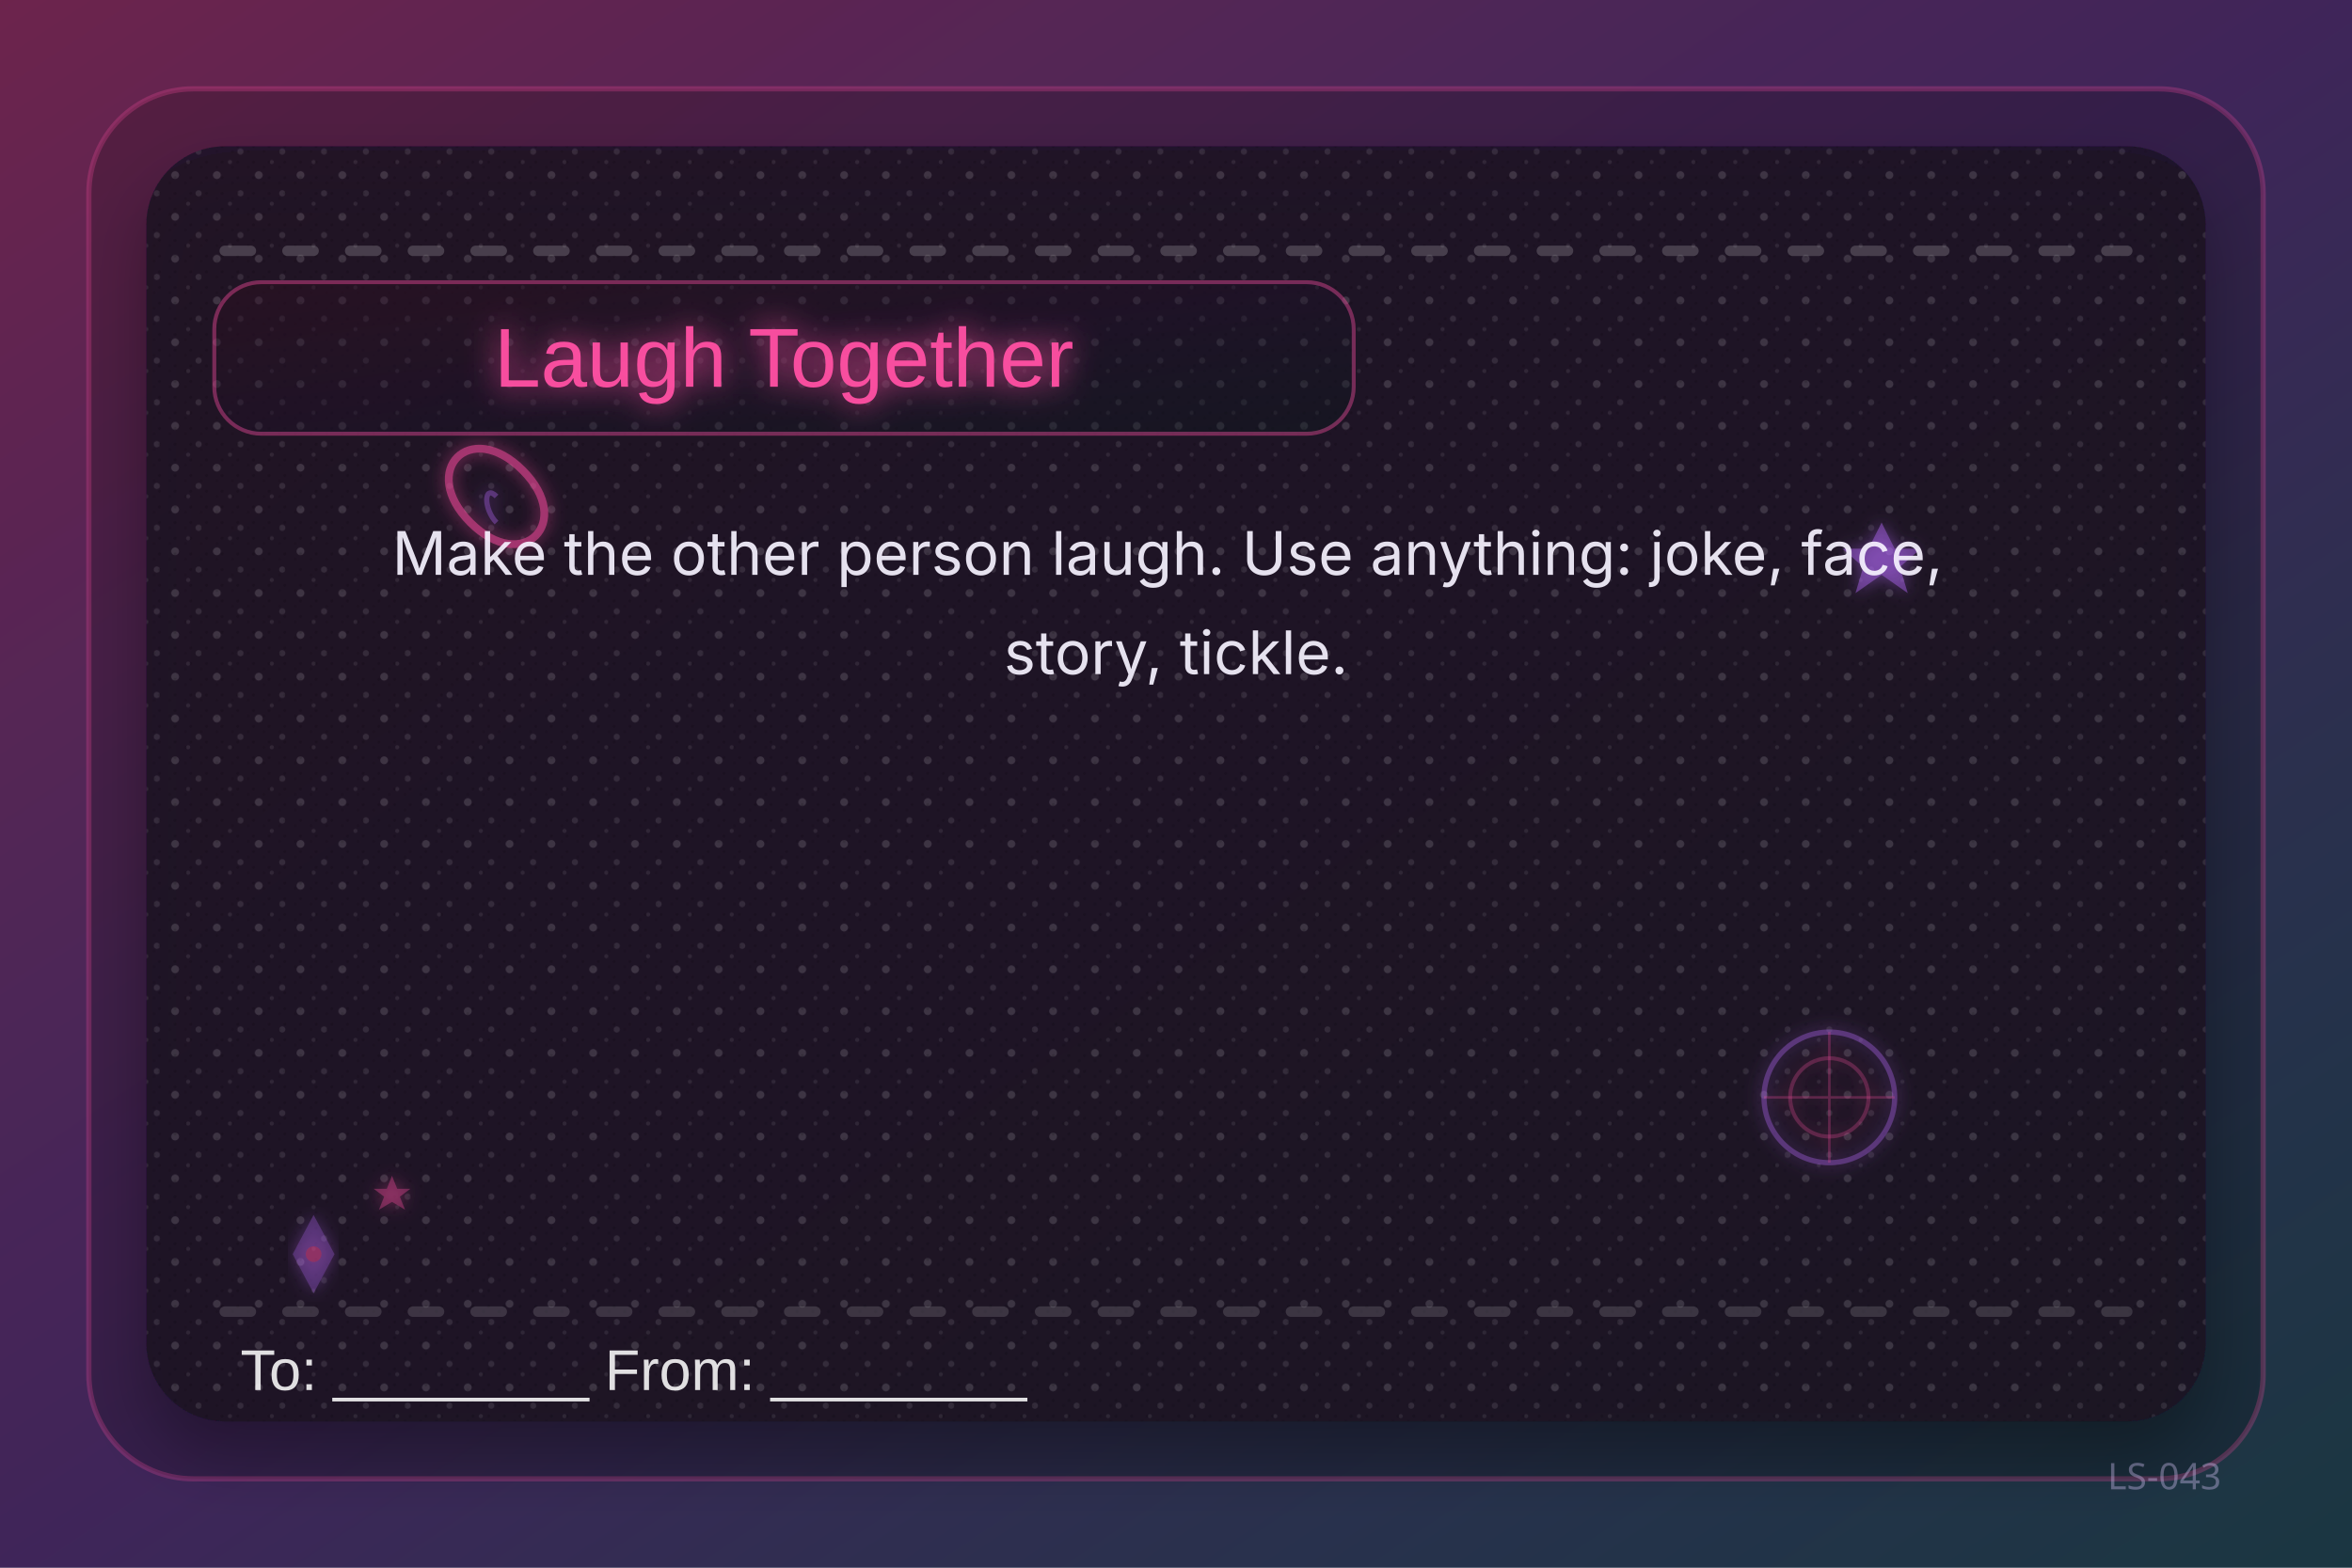
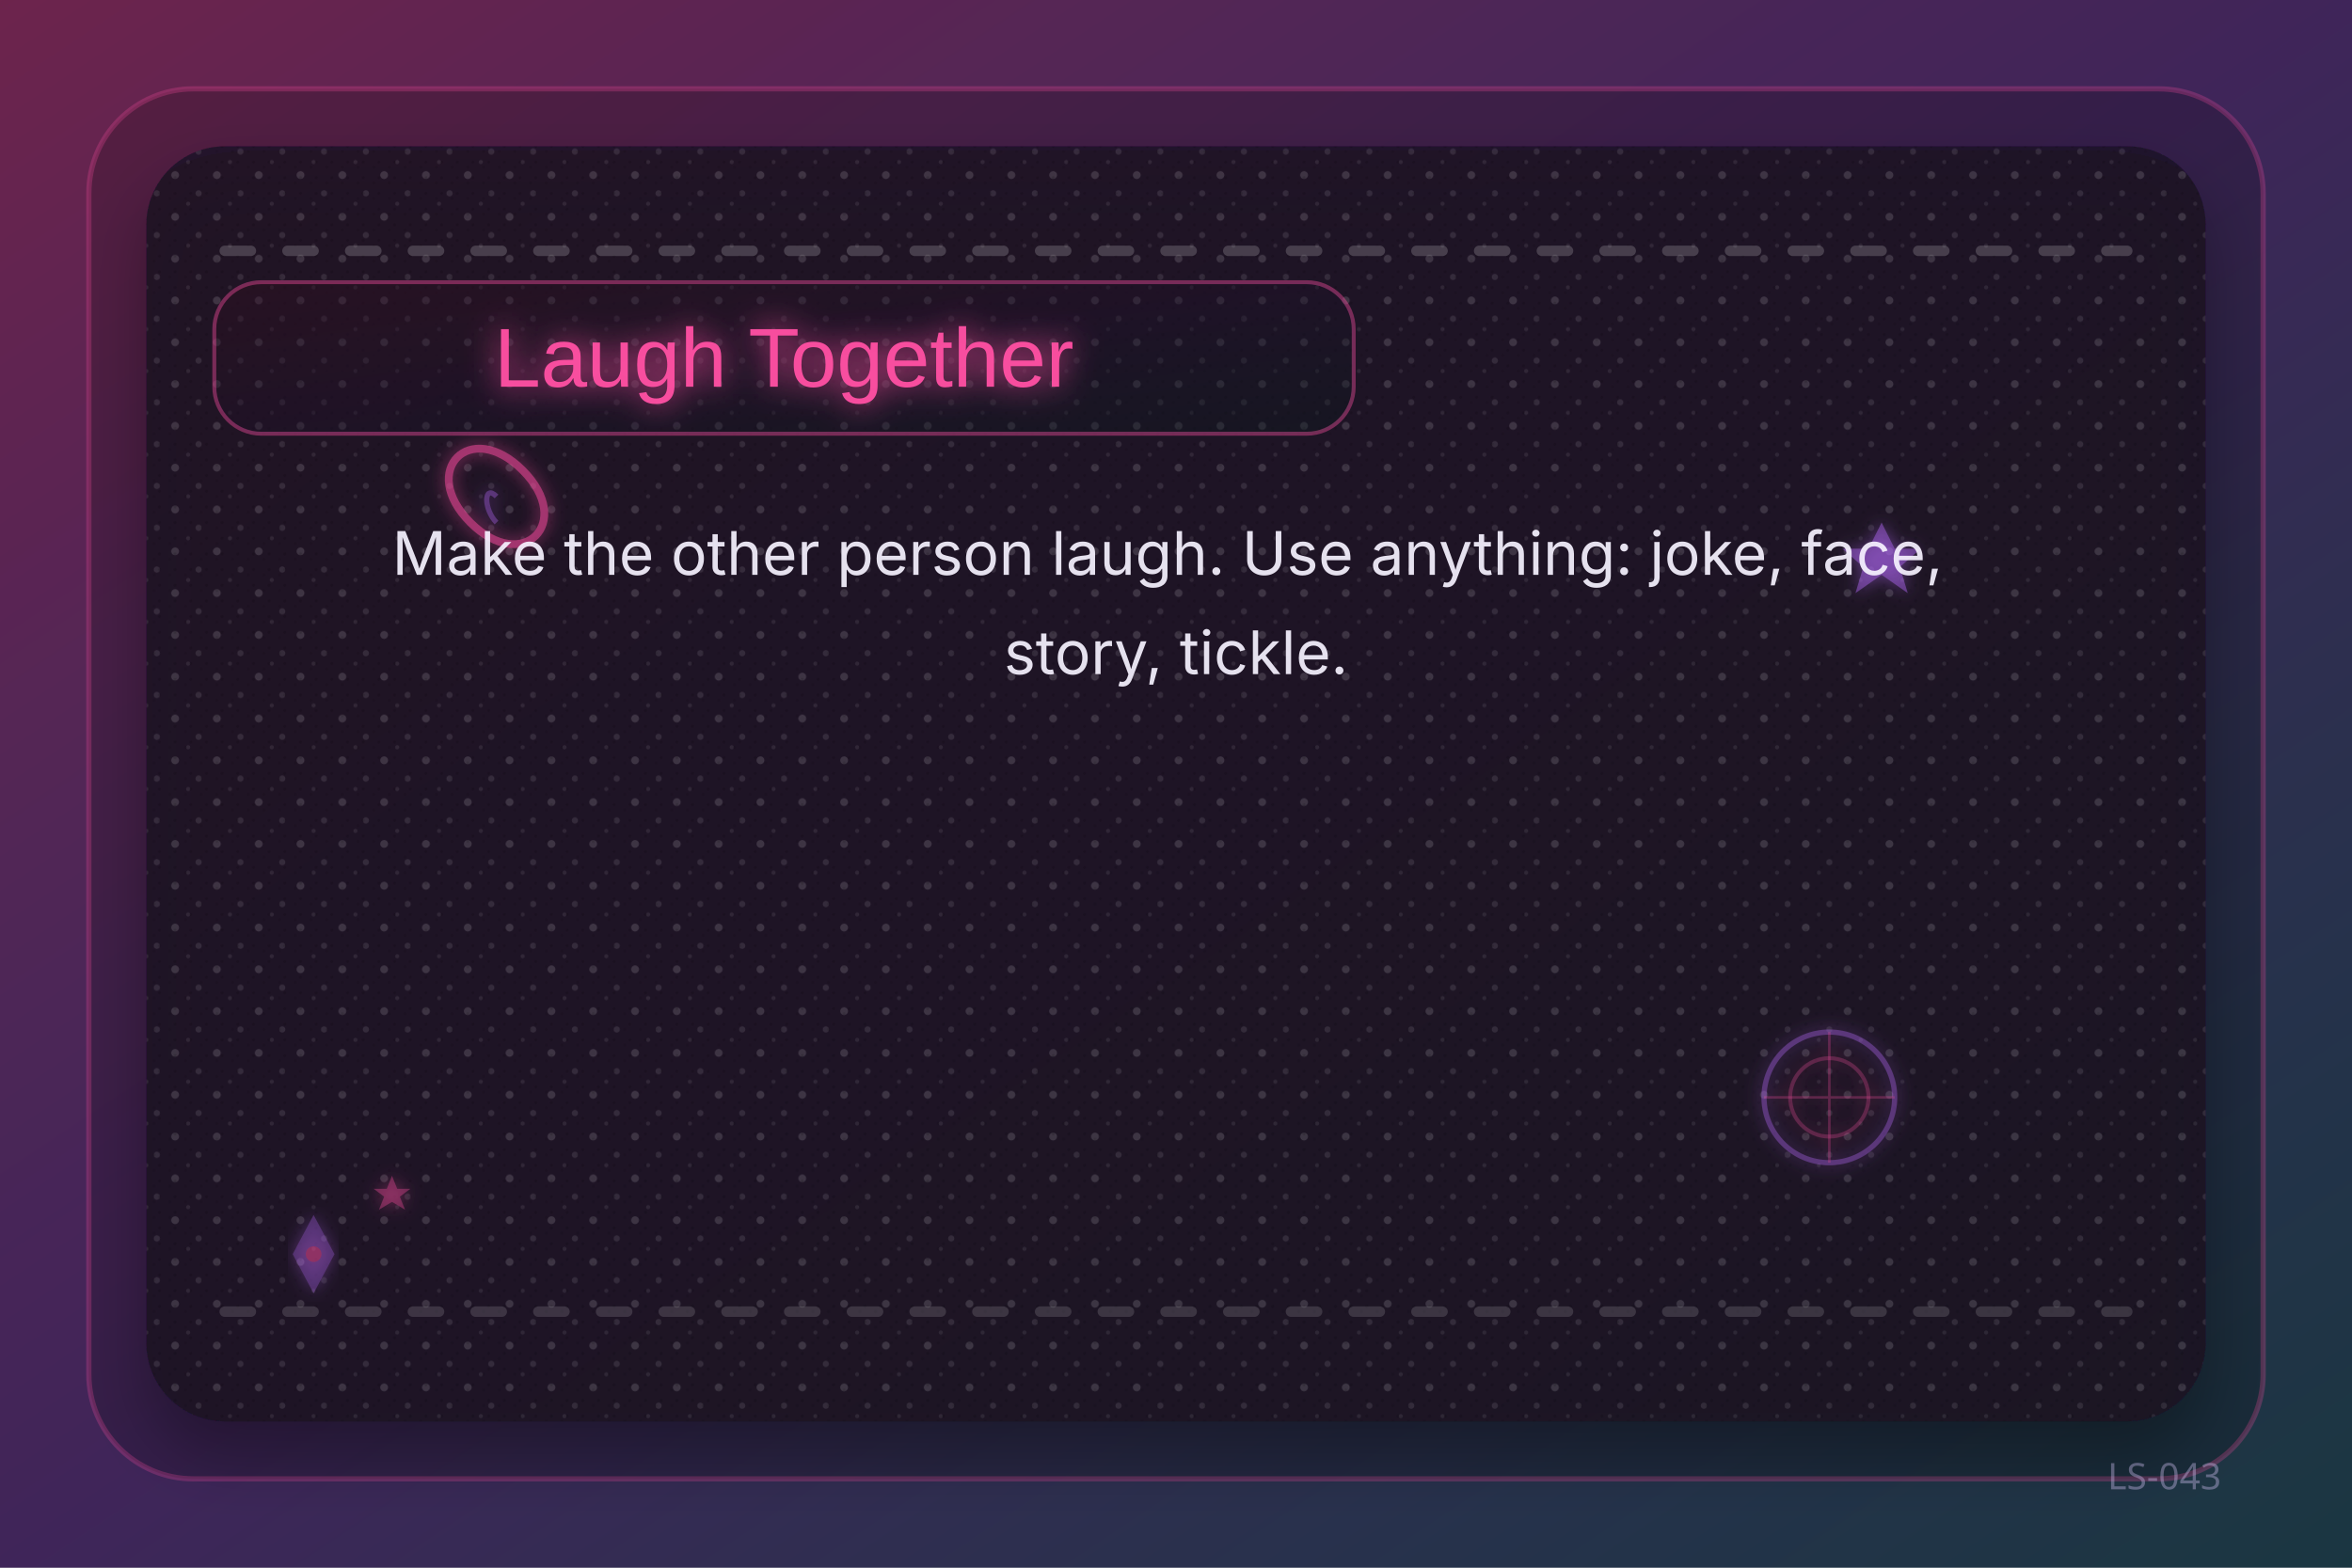
<svg xmlns="http://www.w3.org/2000/svg" viewBox="0 0 900 600">
  <defs>
    <linearGradient id="grad-LS-043" x1="0" y1="0" x2="1" y2="1">
      <stop offset="0%" stop-color="#ff4fa3" stop-opacity="0.4" />
      <stop offset="50%" stop-color="#b86bff" stop-opacity="0.3" />
      <stop offset="100%" stop-color="#55f0ff" stop-opacity="0.2" />
    </linearGradient>
    <pattern id="dots-LS-043" width="16" height="16" patternUnits="userSpaceOnUse">
      <circle cx="3" cy="3" r="1.5" fill="rgba(255,255,255,.14)" />
      <circle cx="12" cy="10" r="1.2" fill="rgba(255,255,255,.10)" />
      <circle cx="8" cy="14" r="0.8" fill="rgba(255,255,255,.08)" />
    </pattern>
    <pattern id="grain-LS-043" width="6" height="6" patternUnits="userSpaceOnUse">
      <rect width="6" height="6" fill="rgba(255,255,255,.02)" />
      <circle cx="1" cy="2" r="0.6" fill="rgba(0,0,0,.12)" />
      <circle cx="5" cy="4" r="0.6" fill="rgba(0,0,0,.10)" />
    </pattern>
    <filter id="shadow-LS-043" x="-40%" y="-40%" width="180%" height="180%">
      <feDropShadow dx="0" dy="14" stdDeviation="12" flood-opacity=".35" />
    </filter>
    <filter id="glow-LS-043" x="-60%" y="-60%" width="220%" height="220%">
      <feGaussianBlur stdDeviation="6" result="coloredBlur" />
      <feMerge>
        <feMergeNode in="coloredBlur" />
        <feMergeNode in="SourceGraphic" />
      </feMerge>
    </filter>
    <filter id="softGlow-LS-043">
      <feGaussianBlur stdDeviation="3" result="blur" />
      <feMerge>
        <feMergeNode in="blur" />
        <feMergeNode in="SourceGraphic" />
      </feMerge>
    </filter>
  </defs>
  <rect width="900" height="600" fill="#0b0712" />
  <rect width="900" height="600" fill="url(#grad-LS-043)" />
  <rect x="34" y="34" width="832" height="532" rx="40" fill="rgba(0,0,0,.18)" stroke="rgba(255,79,163,.25)" stroke-width="2" />
  <rect x="56" y="56" width="788" height="488" rx="30" fill="rgba(20,10,34,.85)" filter="url(#shadow-LS-043)" />
  <rect x="56" y="56" width="788" height="488" rx="30" fill="url(#dots-LS-043)" />
  <rect x="56" y="56" width="788" height="488" rx="30" fill="url(#grain-LS-043)" />
  <path d="M86 96h728" stroke="rgba(255,255,255,.18)" stroke-width="4" stroke-linecap="round" stroke-dasharray="10 14" />
  <path d="M86 502h728" stroke="rgba(255,255,255,.14)" stroke-width="4" stroke-linecap="round" stroke-dasharray="10 14" />
  <g opacity=".85" filter="url(#softGlow-LS-043)">
    <path d="M 200 180 C 180 160, 160 180, 180 200 C 200 220, 220 200, 200 180 Z" fill="none" stroke="#ff4fa3" stroke-width="3" opacity="0.6" />
    <path d="M 190 190 C 185 185, 185 195, 190 200" fill="none" stroke="#b86bff" stroke-width="2" opacity="0.4" />
    <path d="M 720 200 L 725 210 L 735 210 L 727 217 L 730 227 L 720 220 L 710 227 L 713 217 L 705 210 L 715 210 Z" fill="#b86bff" opacity="0.5" />
    <path d="M 150 450 L 152 455 L 157 455 L 153 458 L 155 463 L 150 460 L 145 463 L 147 458 L 143 455 L 148 455 Z" fill="#ff4fa3" opacity="0.4" />
    <circle cx="700" cy="420" r="25" fill="none" stroke="#b86bff" stroke-width="2" opacity="0.4" />
    <circle cx="700" cy="420" r="15" fill="none" stroke="#ff4fa3" stroke-width="1.5" opacity="0.3" />
    <path d="M 700 395 L 700 445 M 675 420 L 725 420" stroke="#ff4fa3" stroke-width="1" opacity="0.3" />
  </g>
  <rect x="82" y="108" width="436" height="58" rx="18" fill="rgba(0,0,0,.35)" stroke="rgba(255,79,163,.4)" stroke-width="1.5" />
  <rect x="82" y="108" width="436" height="58" rx="18" fill="url(#grad-LS-043)" opacity="0.2" />
  <text x="300" y="148" font-family="Arial Black, Arial, sans-serif" font-size="32" fill="rgba(255,79,163,.95)" text-anchor="middle" filter="url(#glow-LS-043)">Laugh Together</text>
  <text x="450" y="220" font-family="system-ui, -apple-system, sans-serif" font-size="23" fill="rgba(246,242,255,.92)" text-anchor="middle">
    <tspan x="450" dy="0">Make the other person laugh. Use anything: joke, face,</tspan>
    <tspan x="450" dy="38">story, tickle.</tspan>
  </text>
  <g transform="translate(120 480)" opacity="0.5" filter="url(#softGlow-LS-043)">
    <path d="M 0 -15 L 8 0 L 0 15 L -8 0 Z" fill="#b86bff" opacity="0.6" />
    <circle cx="0" cy="0" r="3" fill="#ff4fa3" />
  </g>
  <text x="850" y="570" font-family="system-ui, sans-serif" font-size="14" fill="#c8b9e8" opacity="0.4" text-anchor="end">LS-043</text>
-   <text x="92" y="532" font-family="Arial, sans-serif" font-size="22" fill="rgba(255,255,255,.86)">To: ________   From: ________</text>
</svg>
